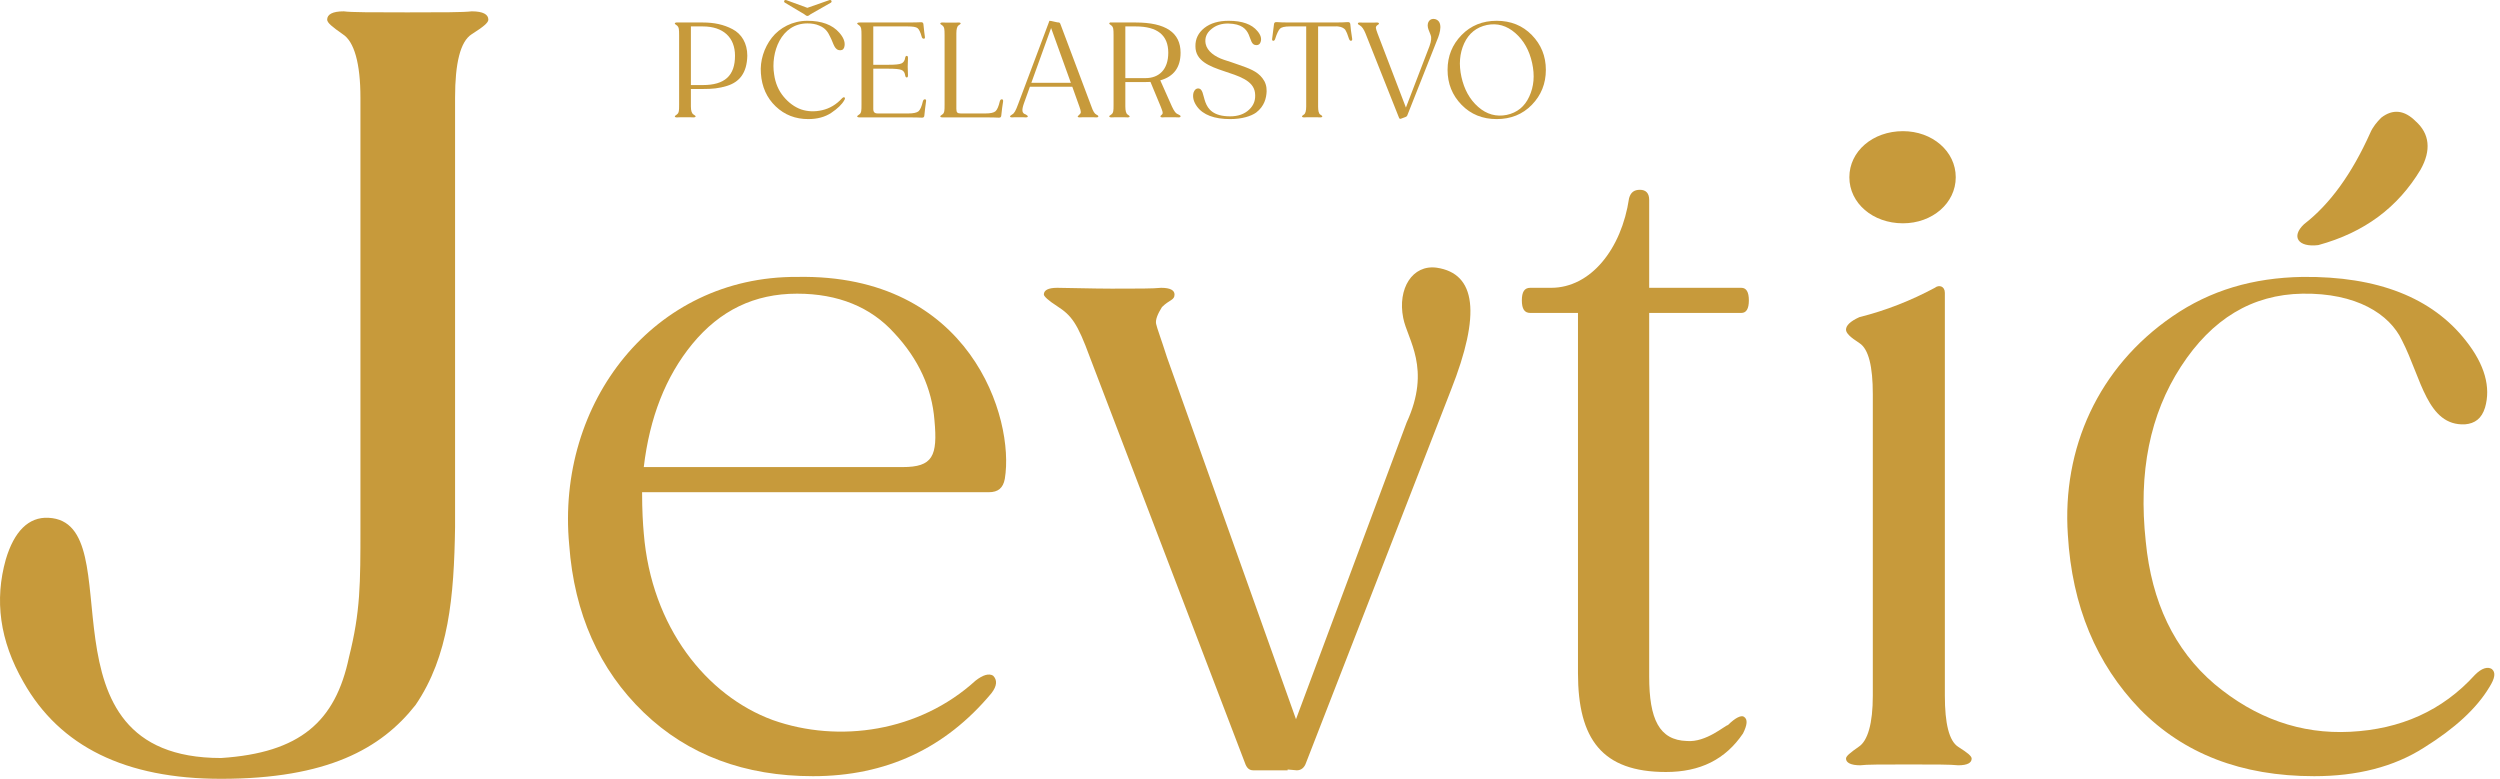
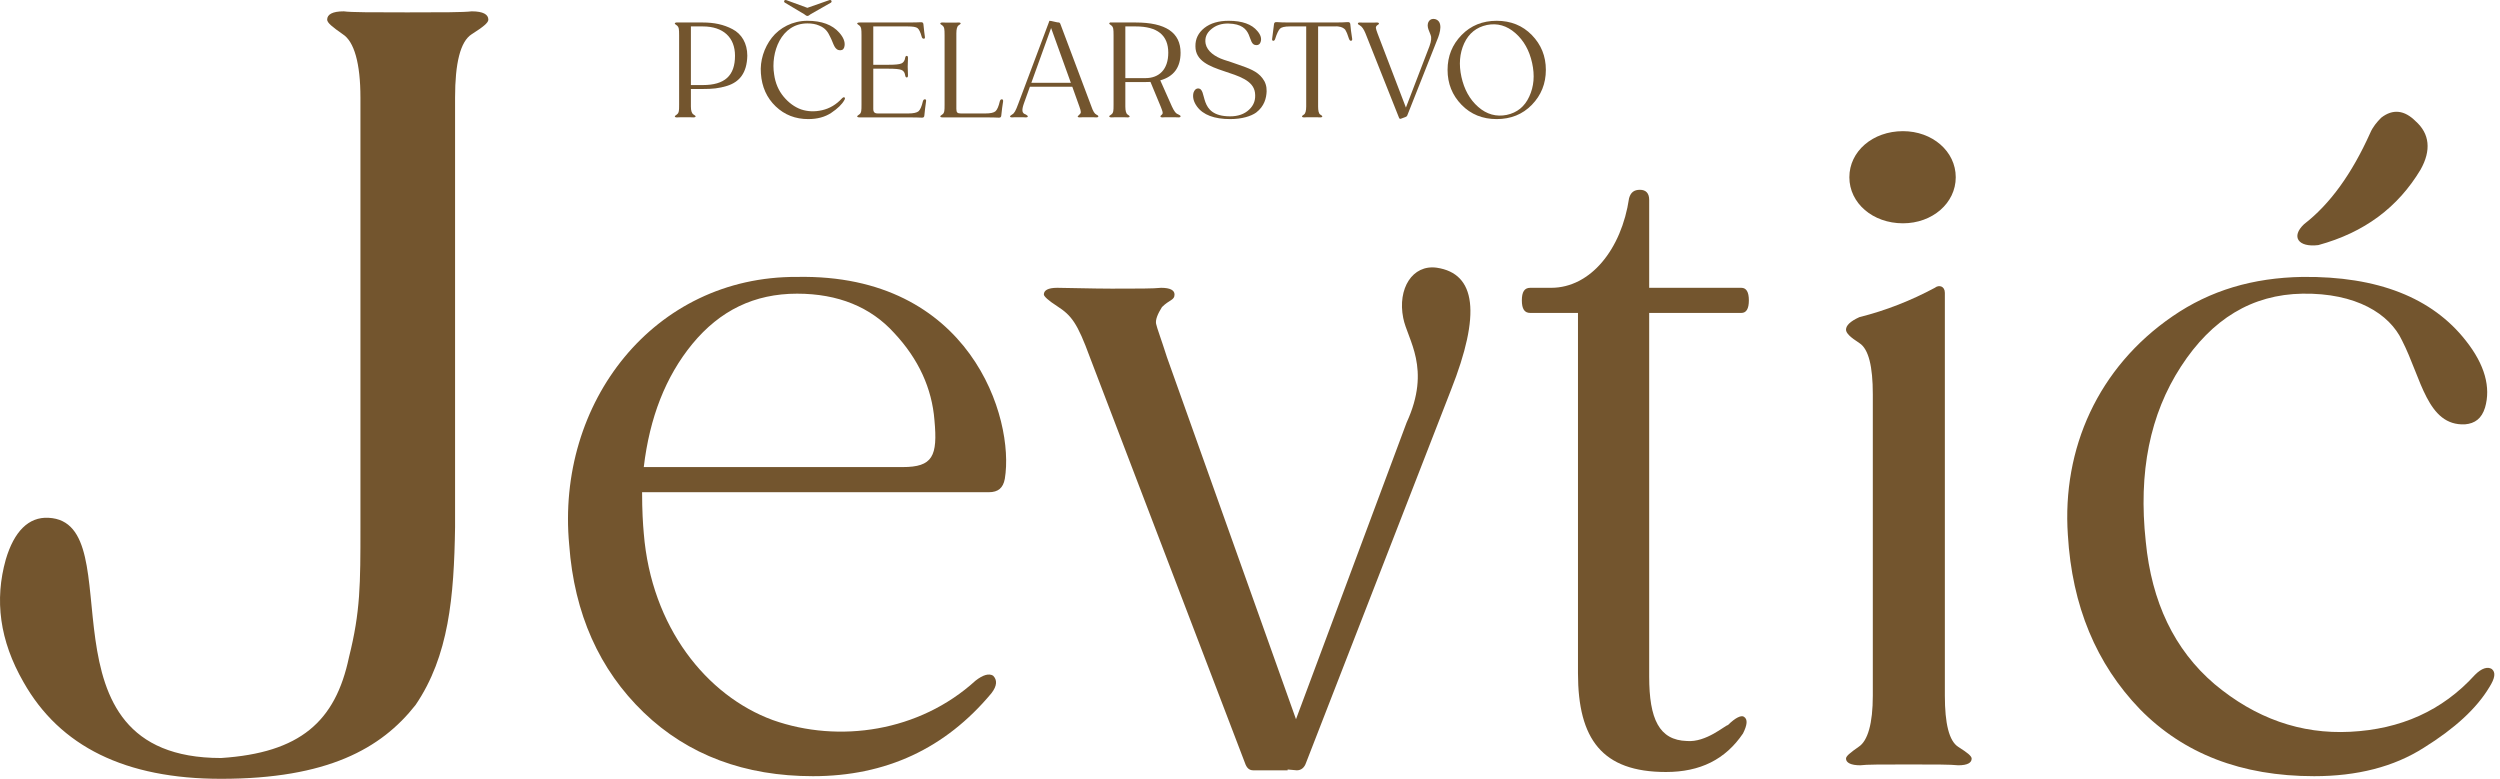
<svg xmlns="http://www.w3.org/2000/svg" width="382" height="119" viewBox="0 0 382 119" fill="none">
-   <path d="M352.065 34.249C356.033 31.177 359.361 26.569 362.177 20.297C362.561 19.401 363.201 18.633 363.841 17.993C365.633 16.585 367.425 16.841 369.089 18.505C371.265 20.425 371.521 22.985 369.857 25.929C366.401 31.689 361.281 35.529 354.241 37.449C351.169 37.833 350.017 36.169 352.065 34.249ZM351.809 44.873C344.129 45.001 337.985 48.713 333.249 56.009C328.513 63.305 326.721 72.137 327.873 82.761C328.769 91.977 332.225 99.273 338.369 104.521C344.641 109.769 351.553 112.201 359.105 111.817C366.785 111.433 373.185 108.617 378.177 103.113C379.201 102.089 380.097 101.833 380.737 102.217C381.377 102.729 381.249 103.625 380.353 105.033C378.433 108.233 375.105 111.305 370.369 114.249C365.761 117.193 360.129 118.601 353.601 118.601C342.465 118.601 333.633 115.145 326.977 108.361C320.321 101.449 316.609 92.617 315.969 81.737C315.073 68.553 320.577 56.137 331.969 48.329C337.729 44.361 344.257 42.441 351.809 42.313C363.329 42.185 371.649 45.513 376.769 52.041C379.713 55.753 380.609 59.209 379.713 62.281C379.201 63.945 378.177 64.713 376.641 64.841C370.881 65.097 369.985 57.801 367.041 52.041C365.121 47.945 360.001 44.745 351.809 44.873Z" fill="#C79A3B" />
-   <path d="M290.774 34.121C286.166 34.121 282.582 31.049 282.582 27.081C282.582 23.113 286.166 20.041 290.774 20.041C295.254 20.041 298.838 23.113 298.838 27.081C298.838 31.049 295.254 34.121 290.774 34.121ZM299.222 114.121C300.63 115.017 301.27 115.529 301.27 115.913C301.27 116.553 300.63 116.937 299.222 116.937C298.07 116.809 295.638 116.809 291.67 116.809C287.574 116.809 285.142 116.809 284.246 116.937C282.838 116.937 282.07 116.553 282.07 115.913C282.07 115.529 282.71 115.017 283.99 114.121C285.398 113.225 286.166 110.537 286.166 106.313V60.233C286.166 56.009 285.526 53.321 284.118 52.425C282.71 51.529 282.07 50.889 282.07 50.377C282.07 49.737 282.71 49.097 284.118 48.457C288.214 47.433 292.054 45.897 295.638 43.977C296.278 43.465 297.174 43.721 297.174 44.745V106.313C297.174 110.537 297.814 113.225 299.222 114.121Z" fill="#C79A3B" />
-   <path d="M266.459 109.513C267.099 109.897 266.971 110.793 266.331 112.073C263.643 116.041 259.803 117.961 254.555 117.961C244.827 117.961 241.115 112.969 241.115 102.857V47.817H233.819C232.923 47.817 232.539 47.177 232.539 45.897C232.539 44.617 232.923 43.977 233.819 43.977H237.019C243.035 43.977 247.771 38.089 248.923 30.281C249.179 29.385 249.691 29.001 250.587 29.001C251.483 29.001 251.995 29.513 251.995 30.537V43.977H266.075C266.843 43.977 267.227 44.617 267.227 45.897C267.227 47.177 266.843 47.817 266.075 47.817H251.995V103.369C251.995 109.897 253.531 113.097 257.755 113.225C260.699 113.481 263.643 110.793 264.027 110.793C265.179 109.641 266.075 109.257 266.459 109.513Z" fill="#C79A3B" />
-   <path d="M219.532 40.905C225.548 41.801 226.316 47.945 221.708 59.593L199.564 116.553C199.308 117.321 198.796 117.705 198.156 117.705L196.748 117.577V117.705H191.5C190.86 117.705 190.476 117.321 190.22 116.553L166.54 54.601C164.62 49.353 163.724 48.201 161.548 46.793C160.14 45.897 159.5 45.257 159.5 45.001C159.5 44.361 160.14 43.977 161.548 43.977C162.572 43.977 167.18 44.105 169.868 44.105C173.836 44.105 176.268 44.105 177.42 43.977C178.828 43.977 179.468 44.361 179.468 45.001C179.468 45.897 178.7 45.769 177.548 46.921C176.908 47.945 176.524 48.841 176.652 49.481C176.78 50.121 177.42 51.785 178.316 54.601L198.028 109.897L214.924 64.585C218.764 56.265 215.052 51.913 214.412 48.585C213.516 44.105 215.82 40.393 219.532 40.905Z" fill="#C79A3B" />
-   <path d="M121.792 42.313C148.288 41.801 155.072 63.945 153.536 73.161C153.28 74.569 152.512 75.209 151.104 75.209H98.112C98.112 78.025 98.24 80.073 98.368 81.481C99.52 95.817 107.968 106.313 118.08 110.025C128.192 113.609 140.48 111.817 149.056 104.009C150.208 103.113 151.104 102.857 151.744 103.241C152.384 103.881 152.384 104.777 151.488 105.929C144.448 114.377 135.36 118.601 124.224 118.601C113.856 118.601 105.152 115.401 98.368 108.873C91.584 102.345 87.744 93.769 86.976 83.273C84.928 61.513 99.904 42.185 121.792 42.313ZM98.368 71.369H137.92C142.528 71.369 143.296 69.705 142.784 64.201C142.4 59.337 140.352 54.857 136.64 50.889C133.056 46.921 128.064 44.873 121.792 44.873C115.264 44.873 110.016 47.433 105.792 52.553C101.696 57.545 99.264 63.817 98.368 71.369Z" fill="#C79A3B" />
-   <path d="M72.078 1.732C73.825 1.732 74.62 2.209 74.62 3.004C74.62 3.48 73.825 4.116 72.078 5.228C70.329 6.34 69.535 9.677 69.535 14.921V80.548C69.376 91.195 68.582 100.252 63.497 107.721C58.253 114.395 49.99 119.003 33.782 119.003C19.163 119.003 9.152 114.077 3.59 104.225C-0.065 97.869 -0.859 91.672 0.889 85.474C2.16 81.184 4.385 78.959 7.404 79.118C20.593 79.754 4.544 115.825 33.782 115.825C45.858 115.03 51.261 110.263 53.327 100.411C55.075 93.419 55.075 89.288 55.075 80.548V14.921C55.075 9.677 54.121 6.34 52.373 5.228C50.784 4.116 49.99 3.48 49.99 3.004C49.99 2.209 50.784 1.732 52.532 1.732C53.645 1.891 56.982 1.891 62.225 1.891C67.469 1.891 70.806 1.891 72.078 1.732Z" fill="#C79A3B" />
-   <path d="M228.688 3.177C230.848 3.177 232.647 3.897 234.067 5.357C235.487 6.817 236.207 8.577 236.207 10.677C236.207 12.777 235.487 14.557 234.067 16.017C232.647 17.477 230.848 18.197 228.688 18.197C226.548 18.197 224.747 17.477 223.327 16.017C221.907 14.557 221.188 12.777 221.188 10.677C221.188 8.577 221.907 6.817 223.327 5.357C224.747 3.897 226.548 3.177 228.688 3.177ZM230.228 17.557C231.808 17.217 232.968 16.297 233.668 14.757C234.388 13.217 234.527 11.517 234.107 9.617C233.687 7.717 232.847 6.197 231.547 5.057C230.247 3.917 228.807 3.497 227.207 3.817C225.607 4.157 224.448 5.077 223.728 6.617C223.028 8.157 222.887 9.857 223.307 11.757C223.727 13.657 224.568 15.197 225.868 16.337C227.168 17.477 228.628 17.877 230.228 17.557Z" fill="#C79A3B" />
-   <path d="M219.284 2.917C220.504 3.257 220.124 4.917 219.544 6.237L215.024 17.657C214.984 17.757 214.904 17.817 214.804 17.857L214.764 17.877L214.064 18.137C213.924 18.197 213.824 18.137 213.764 17.977L208.644 5.097C208.384 4.457 208.104 4.057 207.784 3.877C207.584 3.777 207.484 3.697 207.484 3.597C207.484 3.497 207.584 3.437 207.784 3.437C207.964 3.457 208.404 3.457 209.104 3.457C209.764 3.457 210.184 3.457 210.364 3.437C210.584 3.437 210.704 3.497 210.704 3.597C210.704 3.697 210.584 3.777 210.384 3.897C210.164 4.137 210.184 4.277 210.484 5.097L214.824 16.437L218.424 7.057C218.724 6.257 218.744 5.657 218.604 5.357C218.504 5.037 218.244 4.537 218.184 4.197C218.024 3.397 218.484 2.737 219.284 2.917Z" fill="#C79A3B" />
-   <path d="M206.607 5.897C206.647 6.097 206.587 6.217 206.427 6.237C206.307 6.237 206.207 6.137 206.127 5.937L205.887 5.257C205.867 5.157 205.787 4.997 205.687 4.797C205.587 4.577 205.507 4.457 205.427 4.417C205.187 4.197 204.707 3.977 203.907 4.037H201.407V16.277C201.407 16.937 201.507 17.357 201.727 17.497C201.947 17.637 202.047 17.717 202.047 17.777C202.047 17.877 201.947 17.937 201.727 17.937C201.567 17.917 201.147 17.917 200.487 17.917C199.827 17.917 199.407 17.917 199.267 17.937C199.047 17.937 198.947 17.877 198.947 17.777C198.947 17.717 199.047 17.637 199.247 17.497C199.467 17.357 199.587 16.937 199.587 16.277V4.037H197.087C196.307 4.037 195.807 4.157 195.587 4.377C195.367 4.597 195.107 5.117 194.847 5.937C194.787 6.137 194.687 6.237 194.547 6.237C194.407 6.217 194.347 6.117 194.387 5.897L194.667 3.697C194.687 3.457 194.827 3.357 195.087 3.377C195.527 3.417 196.187 3.437 197.087 3.437H203.887C204.787 3.437 205.467 3.417 205.907 3.377C206.167 3.357 206.307 3.457 206.327 3.697C206.367 4.257 206.467 4.997 206.607 5.897Z" fill="#C79A3B" />
-   <path d="M187.741 3.177C189.801 3.177 191.281 3.697 192.141 4.757C192.641 5.337 192.801 5.897 192.621 6.417C192.521 6.737 192.301 6.897 191.981 6.897C190.441 6.897 191.801 3.677 187.701 3.597C186.661 3.577 185.781 3.857 185.061 4.477C184.341 5.077 184.061 5.817 184.221 6.697C184.461 7.837 185.641 8.677 187.021 9.137C187.721 9.357 188.441 9.597 189.221 9.877C190.761 10.417 192.101 10.857 192.921 11.977C193.341 12.517 193.561 13.177 193.541 13.957C193.501 14.977 193.201 16.237 191.941 17.197C191.161 17.757 189.761 18.197 187.981 18.197C185.541 18.197 183.841 17.557 182.901 16.277C182.381 15.557 182.201 14.857 182.361 14.177C182.501 13.777 182.701 13.557 183.001 13.517C184.641 13.417 182.861 17.777 187.961 17.777C189.181 17.777 190.141 17.437 190.861 16.757C191.601 16.077 191.901 15.217 191.761 14.157C191.261 10.377 182.661 11.537 182.661 7.077C182.641 5.937 183.101 5.017 184.021 4.277C184.961 3.537 186.201 3.177 187.741 3.177Z" fill="#C79A3B" />
-   <path d="M180.072 17.497C180.292 17.597 180.392 17.677 180.392 17.777C180.392 17.877 180.292 17.937 180.072 17.937C179.912 17.917 179.432 17.917 178.632 17.917C178.092 17.917 177.772 17.917 177.632 17.937C177.412 17.937 177.312 17.877 177.312 17.777C177.312 17.697 177.432 17.617 177.572 17.477C177.772 17.277 177.572 16.857 177.352 16.277L175.792 12.517C175.612 12.537 175.372 12.537 175.052 12.537H171.952V16.277C171.952 16.937 172.072 17.357 172.292 17.497C172.512 17.637 172.612 17.737 172.612 17.777C172.612 17.877 172.512 17.937 172.292 17.937C172.132 17.917 171.712 17.917 171.052 17.917C170.432 17.917 170.052 17.917 169.892 17.937H169.872H169.832C169.612 17.937 169.492 17.877 169.492 17.777C169.492 17.717 169.572 17.637 169.752 17.537L169.872 17.437C170.132 17.217 170.152 16.937 170.152 15.997V15.977V5.397C170.152 4.417 170.112 4.157 169.872 3.937C169.712 3.777 169.492 3.697 169.492 3.597C169.492 3.537 169.532 3.477 169.612 3.457L169.572 3.437H173.532C178.112 3.437 180.392 4.977 180.392 8.057C180.392 10.297 179.352 11.697 177.292 12.277L179.072 16.277C179.452 17.077 179.672 17.357 180.072 17.497ZM171.952 11.937H175.032C177.092 11.937 178.512 10.637 178.512 8.057C178.512 5.377 176.852 4.037 173.532 4.037H171.952V11.937Z" fill="#C79A3B" />
-   <path d="M167.508 17.497C167.728 17.597 167.828 17.697 167.828 17.777C167.828 17.877 167.728 17.937 167.508 17.937C167.348 17.917 166.928 17.917 166.228 17.917C165.548 17.917 165.128 17.917 164.968 17.937C164.768 17.937 164.668 17.877 164.668 17.777C164.668 17.757 164.768 17.657 164.948 17.497C165.208 17.277 165.228 17.097 164.928 16.277L163.848 13.257H157.368L156.448 15.817C156.068 16.917 156.168 17.317 156.748 17.497C156.948 17.617 157.048 17.717 157.048 17.777C157.048 17.877 156.948 17.937 156.748 17.937C156.608 17.917 156.208 17.917 155.548 17.917C155.108 17.917 154.808 17.917 154.648 17.937C154.428 17.937 154.328 17.877 154.328 17.777C154.328 17.737 154.428 17.637 154.648 17.497C154.988 17.317 155.188 16.957 155.608 15.817L160.308 3.297C160.308 3.237 160.328 3.197 160.368 3.177C160.668 3.177 161.628 3.477 161.808 3.437C161.908 3.457 161.968 3.517 162.008 3.617L166.768 16.277C167.008 16.977 167.248 17.377 167.508 17.497ZM160.608 4.277L157.588 12.657H163.628L160.608 4.277Z" fill="#C79A3B" />
-   <path d="M153.112 15.177C153.252 15.197 153.292 15.297 153.272 15.517C153.172 16.137 153.072 16.857 152.992 17.677C152.972 17.897 152.852 17.997 152.592 17.977C152.212 17.957 151.552 17.937 150.572 17.937H144.032C143.792 17.937 143.672 17.877 143.672 17.777C143.672 17.677 143.912 17.577 144.052 17.437C144.312 17.217 144.332 16.937 144.332 15.977V5.397C144.332 4.417 144.292 4.157 144.052 3.937L143.892 3.817C143.752 3.737 143.672 3.657 143.672 3.597C143.672 3.497 143.792 3.437 144.012 3.437H144.072H144.112C144.272 3.457 144.652 3.457 145.232 3.457C145.892 3.457 146.312 3.457 146.472 3.437C146.692 3.437 146.792 3.497 146.792 3.597C146.792 3.637 146.692 3.737 146.472 3.877C146.252 4.017 146.132 4.437 146.132 5.097V16.637C146.132 17.197 146.292 17.337 146.832 17.337H150.572C151.352 17.337 151.872 17.217 152.112 16.997C152.372 16.757 152.592 16.257 152.772 15.477C152.832 15.257 152.952 15.157 153.112 15.177Z" fill="#C79A3B" />
-   <path d="M141.357 15.177C141.497 15.197 141.537 15.297 141.497 15.517C141.397 16.177 141.317 16.897 141.237 17.677C141.217 17.897 141.097 17.997 140.837 17.977C140.457 17.957 139.777 17.937 138.797 17.937H131.337C131.097 17.937 130.977 17.877 130.977 17.777C130.977 17.677 131.217 17.577 131.357 17.437C131.617 17.217 131.637 16.937 131.637 15.977V5.397C131.637 4.417 131.597 4.157 131.357 3.937C131.197 3.777 130.977 3.697 130.977 3.597C130.977 3.497 131.117 3.437 131.377 3.437H138.677C139.657 3.437 140.317 3.417 140.697 3.397C140.957 3.377 141.077 3.477 141.097 3.697C141.197 4.617 141.257 5.237 141.317 5.577C141.357 5.797 141.317 5.897 141.177 5.917C140.997 5.917 140.877 5.817 140.837 5.617C140.637 4.897 140.417 4.457 140.197 4.297C139.977 4.117 139.477 4.037 138.677 4.037H133.437V9.897H135.817C136.777 9.897 137.417 9.837 137.737 9.697C138.057 9.557 138.257 9.257 138.317 8.797C138.357 8.617 138.437 8.537 138.557 8.537C138.697 8.537 138.757 8.677 138.737 8.957C138.717 9.357 138.697 9.777 138.697 10.197C138.697 10.617 138.717 11.017 138.737 11.417C138.757 11.697 138.697 11.837 138.557 11.837C138.417 11.837 138.337 11.717 138.297 11.457C138.237 11.057 138.037 10.797 137.717 10.677C137.417 10.557 136.777 10.497 135.817 10.497H133.437V16.637C133.437 17.137 133.637 17.337 134.137 17.337H138.797C139.577 17.337 140.097 17.217 140.357 16.997C140.617 16.757 140.837 16.257 141.017 15.477C141.077 15.257 141.197 15.157 141.357 15.177Z" fill="#C79A3B" />
-   <path d="M126.946 0.417L123.886 2.157C123.666 2.337 123.506 2.437 123.366 2.437C123.246 2.437 123.086 2.337 122.866 2.157L119.946 0.417C119.686 0.277 119.826 -0.083 120.146 0.017L123.366 1.197L126.726 0.017C127.046 -0.083 127.186 0.277 126.946 0.417ZM123.366 3.577C119.326 3.577 117.746 8.057 118.286 11.357C118.466 12.677 118.946 13.817 119.726 14.757C120.506 15.697 121.406 16.357 122.406 16.717C123.426 17.057 124.486 17.097 125.626 16.837C126.766 16.577 127.786 15.977 128.646 15.037C128.826 14.857 128.966 14.817 129.046 14.897C129.146 14.957 129.126 15.097 129.026 15.277C128.666 15.937 128.006 16.577 127.026 17.237C126.066 17.877 124.886 18.197 123.506 18.197C121.546 18.197 119.886 17.557 118.526 16.257C117.166 14.957 116.406 13.277 116.266 11.217C116.106 9.297 116.746 7.297 117.926 5.777C119.126 4.237 121.106 3.177 123.366 3.177C125.546 3.177 127.186 3.777 128.246 4.997C128.866 5.697 129.146 6.377 129.046 7.017C128.986 7.437 128.786 7.657 128.446 7.677C127.486 7.717 127.406 6.697 126.866 5.657C126.526 4.937 126.166 4.297 125.146 3.897C124.646 3.677 124.066 3.577 123.366 3.577Z" fill="#C79A3B" />
-   <path d="M103.349 3.437H107.389C109.089 3.437 110.569 3.737 111.929 4.457C113.309 5.177 114.189 6.597 114.189 8.517C114.129 11.197 112.949 12.537 111.109 13.117C109.829 13.517 108.829 13.597 107.389 13.597H105.569V16.277C105.569 16.937 105.709 17.337 105.969 17.497C106.189 17.637 106.289 17.717 106.289 17.777C106.289 17.877 106.169 17.937 105.949 17.937C105.769 17.917 105.329 17.917 104.669 17.917C104.049 17.917 103.669 17.917 103.509 17.937H103.489H103.449C103.349 17.937 103.289 17.937 103.249 17.917C103.149 17.897 103.109 17.857 103.109 17.777C103.109 17.737 103.189 17.657 103.369 17.537L103.489 17.437C103.749 17.217 103.769 16.937 103.769 15.997V15.977V5.397C103.769 4.417 103.729 4.157 103.489 3.937C103.329 3.777 103.109 3.697 103.109 3.597C103.109 3.497 103.189 3.457 103.349 3.437ZM105.569 12.997H107.389C110.749 12.997 112.309 11.557 112.309 8.517C112.309 5.717 110.509 4.037 107.389 4.037H105.569V12.997Z" fill="#C79A3B" />
+   <path d="M352.065 34.249C356.033 31.177 359.361 26.569 362.177 20.297C362.561 19.401 363.201 18.633 363.841 17.993C365.633 16.585 367.425 16.841 369.089 18.505C371.265 20.425 371.521 22.985 369.857 25.929C366.401 31.689 361.281 35.529 354.241 37.449C351.169 37.833 350.017 36.169 352.065 34.249ZM351.809 44.873C344.129 45.001 337.985 48.713 333.249 56.009C328.513 63.305 326.721 72.137 327.873 82.761C328.769 91.977 332.225 99.273 338.369 104.521C344.641 109.769 351.553 112.201 359.105 111.817C366.785 111.433 373.185 108.617 378.177 103.113C379.201 102.089 380.097 101.833 380.737 102.217C381.377 102.729 381.249 103.625 380.353 105.033C378.433 108.233 375.105 111.305 370.369 114.249C365.761 117.193 360.129 118.601 353.601 118.601C342.465 118.601 333.633 115.145 326.977 108.361C320.321 101.449 316.609 92.617 315.969 81.737C315.073 68.553 320.577 56.137 331.969 48.329C337.729 44.361 344.257 42.441 351.809 42.313C363.329 42.185 371.649 45.513 376.769 52.041C379.713 55.753 380.609 59.209 379.713 62.281C379.201 63.945 378.177 64.713 376.641 64.841C370.881 65.097 369.985 57.801 367.041 52.041C365.121 47.945 360.001 44.745 351.809 44.873Z" fill="#73552E" />
+   <path d="M290.774 34.121C286.166 34.121 282.582 31.049 282.582 27.081C282.582 23.113 286.166 20.041 290.774 20.041C295.254 20.041 298.838 23.113 298.838 27.081C298.838 31.049 295.254 34.121 290.774 34.121ZM299.222 114.121C300.63 115.017 301.27 115.529 301.27 115.913C301.27 116.553 300.63 116.937 299.222 116.937C298.07 116.809 295.638 116.809 291.67 116.809C287.574 116.809 285.142 116.809 284.246 116.937C282.838 116.937 282.07 116.553 282.07 115.913C282.07 115.529 282.71 115.017 283.99 114.121C285.398 113.225 286.166 110.537 286.166 106.313V60.233C286.166 56.009 285.526 53.321 284.118 52.425C282.71 51.529 282.07 50.889 282.07 50.377C282.07 49.737 282.71 49.097 284.118 48.457C288.214 47.433 292.054 45.897 295.638 43.977C296.278 43.465 297.174 43.721 297.174 44.745V106.313C297.174 110.537 297.814 113.225 299.222 114.121Z" fill="#73552E" />
+   <path d="M266.459 109.513C267.099 109.897 266.971 110.793 266.331 112.073C263.643 116.041 259.803 117.961 254.555 117.961C244.827 117.961 241.115 112.969 241.115 102.857V47.817H233.819C232.923 47.817 232.539 47.177 232.539 45.897C232.539 44.617 232.923 43.977 233.819 43.977H237.019C243.035 43.977 247.771 38.089 248.923 30.281C249.179 29.385 249.691 29.001 250.587 29.001C251.483 29.001 251.995 29.513 251.995 30.537V43.977H266.075C266.843 43.977 267.227 44.617 267.227 45.897C267.227 47.177 266.843 47.817 266.075 47.817H251.995V103.369C251.995 109.897 253.531 113.097 257.755 113.225C260.699 113.481 263.643 110.793 264.027 110.793C265.179 109.641 266.075 109.257 266.459 109.513Z" fill="#73552E" />
+   <path d="M219.532 40.905C225.548 41.801 226.316 47.945 221.708 59.593L199.564 116.553C199.308 117.321 198.796 117.705 198.156 117.705L196.748 117.577V117.705H191.5C190.86 117.705 190.476 117.321 190.22 116.553L166.54 54.601C164.62 49.353 163.724 48.201 161.548 46.793C160.14 45.897 159.5 45.257 159.5 45.001C159.5 44.361 160.14 43.977 161.548 43.977C162.572 43.977 167.18 44.105 169.868 44.105C173.836 44.105 176.268 44.105 177.42 43.977C178.828 43.977 179.468 44.361 179.468 45.001C179.468 45.897 178.7 45.769 177.548 46.921C176.908 47.945 176.524 48.841 176.652 49.481C176.78 50.121 177.42 51.785 178.316 54.601L198.028 109.897L214.924 64.585C218.764 56.265 215.052 51.913 214.412 48.585C213.516 44.105 215.82 40.393 219.532 40.905Z" fill="#73552E" />
+   <path d="M121.792 42.313C148.288 41.801 155.072 63.945 153.536 73.161C153.28 74.569 152.512 75.209 151.104 75.209H98.112C98.112 78.025 98.24 80.073 98.368 81.481C99.52 95.817 107.968 106.313 118.08 110.025C128.192 113.609 140.48 111.817 149.056 104.009C150.208 103.113 151.104 102.857 151.744 103.241C152.384 103.881 152.384 104.777 151.488 105.929C144.448 114.377 135.36 118.601 124.224 118.601C113.856 118.601 105.152 115.401 98.368 108.873C91.584 102.345 87.744 93.769 86.976 83.273C84.928 61.513 99.904 42.185 121.792 42.313ZM98.368 71.369H137.92C142.528 71.369 143.296 69.705 142.784 64.201C142.4 59.337 140.352 54.857 136.64 50.889C133.056 46.921 128.064 44.873 121.792 44.873C115.264 44.873 110.016 47.433 105.792 52.553C101.696 57.545 99.264 63.817 98.368 71.369Z" fill="#73552E" />
+   <path d="M72.078 1.732C73.825 1.732 74.62 2.209 74.62 3.004C74.62 3.48 73.825 4.116 72.078 5.228C70.329 6.34 69.535 9.677 69.535 14.921V80.548C69.376 91.195 68.582 100.252 63.497 107.721C58.253 114.395 49.99 119.003 33.782 119.003C19.163 119.003 9.152 114.077 3.59 104.225C-0.065 97.869 -0.859 91.672 0.889 85.474C2.16 81.184 4.385 78.959 7.404 79.118C20.593 79.754 4.544 115.825 33.782 115.825C45.858 115.03 51.261 110.263 53.327 100.411C55.075 93.419 55.075 89.288 55.075 80.548V14.921C55.075 9.677 54.121 6.34 52.373 5.228C50.784 4.116 49.99 3.48 49.99 3.004C49.99 2.209 50.784 1.732 52.532 1.732C53.645 1.891 56.982 1.891 62.225 1.891C67.469 1.891 70.806 1.891 72.078 1.732Z" fill="#73552E" />
+   <path d="M228.688 3.177C230.848 3.177 232.647 3.897 234.067 5.357C235.487 6.817 236.207 8.577 236.207 10.677C236.207 12.777 235.487 14.557 234.067 16.017C232.647 17.477 230.848 18.197 228.688 18.197C226.548 18.197 224.747 17.477 223.327 16.017C221.907 14.557 221.188 12.777 221.188 10.677C221.188 8.577 221.907 6.817 223.327 5.357C224.747 3.897 226.548 3.177 228.688 3.177ZM230.228 17.557C231.808 17.217 232.968 16.297 233.668 14.757C234.388 13.217 234.527 11.517 234.107 9.617C233.687 7.717 232.847 6.197 231.547 5.057C230.247 3.917 228.807 3.497 227.207 3.817C225.607 4.157 224.448 5.077 223.728 6.617C223.028 8.157 222.887 9.857 223.307 11.757C223.727 13.657 224.568 15.197 225.868 16.337C227.168 17.477 228.628 17.877 230.228 17.557Z" fill="#73552E" />
+   <path d="M219.284 2.917C220.504 3.257 220.124 4.917 219.544 6.237L215.024 17.657C214.984 17.757 214.904 17.817 214.804 17.857L214.764 17.877L214.064 18.137C213.924 18.197 213.824 18.137 213.764 17.977L208.644 5.097C208.384 4.457 208.104 4.057 207.784 3.877C207.584 3.777 207.484 3.697 207.484 3.597C207.484 3.497 207.584 3.437 207.784 3.437C207.964 3.457 208.404 3.457 209.104 3.457C209.764 3.457 210.184 3.457 210.364 3.437C210.584 3.437 210.704 3.497 210.704 3.597C210.704 3.697 210.584 3.777 210.384 3.897C210.164 4.137 210.184 4.277 210.484 5.097L214.824 16.437L218.424 7.057C218.724 6.257 218.744 5.657 218.604 5.357C218.504 5.037 218.244 4.537 218.184 4.197C218.024 3.397 218.484 2.737 219.284 2.917Z" fill="#73552E" />
+   <path d="M206.607 5.897C206.647 6.097 206.587 6.217 206.427 6.237C206.307 6.237 206.207 6.137 206.127 5.937L205.887 5.257C205.867 5.157 205.787 4.997 205.687 4.797C205.587 4.577 205.507 4.457 205.427 4.417C205.187 4.197 204.707 3.977 203.907 4.037H201.407V16.277C201.407 16.937 201.507 17.357 201.727 17.497C201.947 17.637 202.047 17.717 202.047 17.777C202.047 17.877 201.947 17.937 201.727 17.937C201.567 17.917 201.147 17.917 200.487 17.917C199.827 17.917 199.407 17.917 199.267 17.937C199.047 17.937 198.947 17.877 198.947 17.777C198.947 17.717 199.047 17.637 199.247 17.497C199.467 17.357 199.587 16.937 199.587 16.277V4.037H197.087C196.307 4.037 195.807 4.157 195.587 4.377C195.367 4.597 195.107 5.117 194.847 5.937C194.787 6.137 194.687 6.237 194.547 6.237C194.407 6.217 194.347 6.117 194.387 5.897L194.667 3.697C194.687 3.457 194.827 3.357 195.087 3.377C195.527 3.417 196.187 3.437 197.087 3.437H203.887C204.787 3.437 205.467 3.417 205.907 3.377C206.167 3.357 206.307 3.457 206.327 3.697C206.367 4.257 206.467 4.997 206.607 5.897Z" fill="#73552E" />
+   <path d="M187.741 3.177C189.801 3.177 191.281 3.697 192.141 4.757C192.641 5.337 192.801 5.897 192.621 6.417C192.521 6.737 192.301 6.897 191.981 6.897C190.441 6.897 191.801 3.677 187.701 3.597C186.661 3.577 185.781 3.857 185.061 4.477C184.341 5.077 184.061 5.817 184.221 6.697C184.461 7.837 185.641 8.677 187.021 9.137C187.721 9.357 188.441 9.597 189.221 9.877C190.761 10.417 192.101 10.857 192.921 11.977C193.341 12.517 193.561 13.177 193.541 13.957C193.501 14.977 193.201 16.237 191.941 17.197C191.161 17.757 189.761 18.197 187.981 18.197C185.541 18.197 183.841 17.557 182.901 16.277C182.381 15.557 182.201 14.857 182.361 14.177C182.501 13.777 182.701 13.557 183.001 13.517C184.641 13.417 182.861 17.777 187.961 17.777C189.181 17.777 190.141 17.437 190.861 16.757C191.601 16.077 191.901 15.217 191.761 14.157C191.261 10.377 182.661 11.537 182.661 7.077C182.641 5.937 183.101 5.017 184.021 4.277C184.961 3.537 186.201 3.177 187.741 3.177Z" fill="#73552E" />
+   <path d="M180.072 17.497C180.292 17.597 180.392 17.677 180.392 17.777C180.392 17.877 180.292 17.937 180.072 17.937C179.912 17.917 179.432 17.917 178.632 17.917C178.092 17.917 177.772 17.917 177.632 17.937C177.412 17.937 177.312 17.877 177.312 17.777C177.312 17.697 177.432 17.617 177.572 17.477C177.772 17.277 177.572 16.857 177.352 16.277L175.792 12.517C175.612 12.537 175.372 12.537 175.052 12.537H171.952V16.277C171.952 16.937 172.072 17.357 172.292 17.497C172.512 17.637 172.612 17.737 172.612 17.777C172.612 17.877 172.512 17.937 172.292 17.937C172.132 17.917 171.712 17.917 171.052 17.917C170.432 17.917 170.052 17.917 169.892 17.937H169.872H169.832C169.612 17.937 169.492 17.877 169.492 17.777C169.492 17.717 169.572 17.637 169.752 17.537L169.872 17.437C170.132 17.217 170.152 16.937 170.152 15.997V15.977V5.397C170.152 4.417 170.112 4.157 169.872 3.937C169.712 3.777 169.492 3.697 169.492 3.597C169.492 3.537 169.532 3.477 169.612 3.457L169.572 3.437H173.532C178.112 3.437 180.392 4.977 180.392 8.057C180.392 10.297 179.352 11.697 177.292 12.277L179.072 16.277C179.452 17.077 179.672 17.357 180.072 17.497ZM171.952 11.937H175.032C177.092 11.937 178.512 10.637 178.512 8.057C178.512 5.377 176.852 4.037 173.532 4.037H171.952V11.937Z" fill="#73552E" />
+   <path d="M167.508 17.497C167.728 17.597 167.828 17.697 167.828 17.777C167.828 17.877 167.728 17.937 167.508 17.937C167.348 17.917 166.928 17.917 166.228 17.917C165.548 17.917 165.128 17.917 164.968 17.937C164.768 17.937 164.668 17.877 164.668 17.777C164.668 17.757 164.768 17.657 164.948 17.497C165.208 17.277 165.228 17.097 164.928 16.277L163.848 13.257H157.368L156.448 15.817C156.068 16.917 156.168 17.317 156.748 17.497C156.948 17.617 157.048 17.717 157.048 17.777C157.048 17.877 156.948 17.937 156.748 17.937C156.608 17.917 156.208 17.917 155.548 17.917C155.108 17.917 154.808 17.917 154.648 17.937C154.428 17.937 154.328 17.877 154.328 17.777C154.328 17.737 154.428 17.637 154.648 17.497C154.988 17.317 155.188 16.957 155.608 15.817L160.308 3.297C160.308 3.237 160.328 3.197 160.368 3.177C160.668 3.177 161.628 3.477 161.808 3.437C161.908 3.457 161.968 3.517 162.008 3.617L166.768 16.277C167.008 16.977 167.248 17.377 167.508 17.497ZM160.608 4.277L157.588 12.657H163.628L160.608 4.277Z" fill="#73552E" />
+   <path d="M153.112 15.177C153.252 15.197 153.292 15.297 153.272 15.517C153.172 16.137 153.072 16.857 152.992 17.677C152.972 17.897 152.852 17.997 152.592 17.977C152.212 17.957 151.552 17.937 150.572 17.937H144.032C143.792 17.937 143.672 17.877 143.672 17.777C143.672 17.677 143.912 17.577 144.052 17.437C144.312 17.217 144.332 16.937 144.332 15.977V5.397C144.332 4.417 144.292 4.157 144.052 3.937L143.892 3.817C143.752 3.737 143.672 3.657 143.672 3.597C143.672 3.497 143.792 3.437 144.012 3.437H144.072H144.112C144.272 3.457 144.652 3.457 145.232 3.457C145.892 3.457 146.312 3.457 146.472 3.437C146.692 3.437 146.792 3.497 146.792 3.597C146.792 3.637 146.692 3.737 146.472 3.877C146.252 4.017 146.132 4.437 146.132 5.097V16.637C146.132 17.197 146.292 17.337 146.832 17.337H150.572C151.352 17.337 151.872 17.217 152.112 16.997C152.372 16.757 152.592 16.257 152.772 15.477C152.832 15.257 152.952 15.157 153.112 15.177Z" fill="#73552E" />
+   <path d="M141.357 15.177C141.497 15.197 141.537 15.297 141.497 15.517C141.397 16.177 141.317 16.897 141.237 17.677C141.217 17.897 141.097 17.997 140.837 17.977C140.457 17.957 139.777 17.937 138.797 17.937H131.337C131.097 17.937 130.977 17.877 130.977 17.777C130.977 17.677 131.217 17.577 131.357 17.437C131.617 17.217 131.637 16.937 131.637 15.977V5.397C131.637 4.417 131.597 4.157 131.357 3.937C131.197 3.777 130.977 3.697 130.977 3.597C130.977 3.497 131.117 3.437 131.377 3.437H138.677C139.657 3.437 140.317 3.417 140.697 3.397C140.957 3.377 141.077 3.477 141.097 3.697C141.197 4.617 141.257 5.237 141.317 5.577C141.357 5.797 141.317 5.897 141.177 5.917C140.997 5.917 140.877 5.817 140.837 5.617C140.637 4.897 140.417 4.457 140.197 4.297C139.977 4.117 139.477 4.037 138.677 4.037H133.437V9.897H135.817C136.777 9.897 137.417 9.837 137.737 9.697C138.057 9.557 138.257 9.257 138.317 8.797C138.357 8.617 138.437 8.537 138.557 8.537C138.697 8.537 138.757 8.677 138.737 8.957C138.717 9.357 138.697 9.777 138.697 10.197C138.697 10.617 138.717 11.017 138.737 11.417C138.757 11.697 138.697 11.837 138.557 11.837C138.417 11.837 138.337 11.717 138.297 11.457C138.237 11.057 138.037 10.797 137.717 10.677C137.417 10.557 136.777 10.497 135.817 10.497H133.437V16.637C133.437 17.137 133.637 17.337 134.137 17.337H138.797C139.577 17.337 140.097 17.217 140.357 16.997C140.617 16.757 140.837 16.257 141.017 15.477C141.077 15.257 141.197 15.157 141.357 15.177Z" fill="#73552E" />
+   <path d="M126.946 0.417L123.886 2.157C123.666 2.337 123.506 2.437 123.366 2.437C123.246 2.437 123.086 2.337 122.866 2.157L119.946 0.417C119.686 0.277 119.826 -0.083 120.146 0.017L123.366 1.197L126.726 0.017C127.046 -0.083 127.186 0.277 126.946 0.417ZM123.366 3.577C119.326 3.577 117.746 8.057 118.286 11.357C118.466 12.677 118.946 13.817 119.726 14.757C120.506 15.697 121.406 16.357 122.406 16.717C123.426 17.057 124.486 17.097 125.626 16.837C126.766 16.577 127.786 15.977 128.646 15.037C128.826 14.857 128.966 14.817 129.046 14.897C129.146 14.957 129.126 15.097 129.026 15.277C128.666 15.937 128.006 16.577 127.026 17.237C126.066 17.877 124.886 18.197 123.506 18.197C121.546 18.197 119.886 17.557 118.526 16.257C117.166 14.957 116.406 13.277 116.266 11.217C116.106 9.297 116.746 7.297 117.926 5.777C119.126 4.237 121.106 3.177 123.366 3.177C125.546 3.177 127.186 3.777 128.246 4.997C128.866 5.697 129.146 6.377 129.046 7.017C128.986 7.437 128.786 7.657 128.446 7.677C127.486 7.717 127.406 6.697 126.866 5.657C126.526 4.937 126.166 4.297 125.146 3.897C124.646 3.677 124.066 3.577 123.366 3.577Z" fill="#73552E" />
+   <path d="M103.349 3.437H107.389C109.089 3.437 110.569 3.737 111.929 4.457C113.309 5.177 114.189 6.597 114.189 8.517C114.129 11.197 112.949 12.537 111.109 13.117C109.829 13.517 108.829 13.597 107.389 13.597H105.569V16.277C105.569 16.937 105.709 17.337 105.969 17.497C106.189 17.637 106.289 17.717 106.289 17.777C106.289 17.877 106.169 17.937 105.949 17.937C105.769 17.917 105.329 17.917 104.669 17.917C104.049 17.917 103.669 17.917 103.509 17.937H103.489H103.449C103.349 17.937 103.289 17.937 103.249 17.917C103.149 17.897 103.109 17.857 103.109 17.777C103.109 17.737 103.189 17.657 103.369 17.537L103.489 17.437C103.749 17.217 103.769 16.937 103.769 15.997V15.977V5.397C103.769 4.417 103.729 4.157 103.489 3.937C103.329 3.777 103.109 3.697 103.109 3.597C103.109 3.497 103.189 3.457 103.349 3.437ZM105.569 12.997H107.389C110.749 12.997 112.309 11.557 112.309 8.517C112.309 5.717 110.509 4.037 107.389 4.037H105.569V12.997Z" fill="#73552E" />
</svg>
